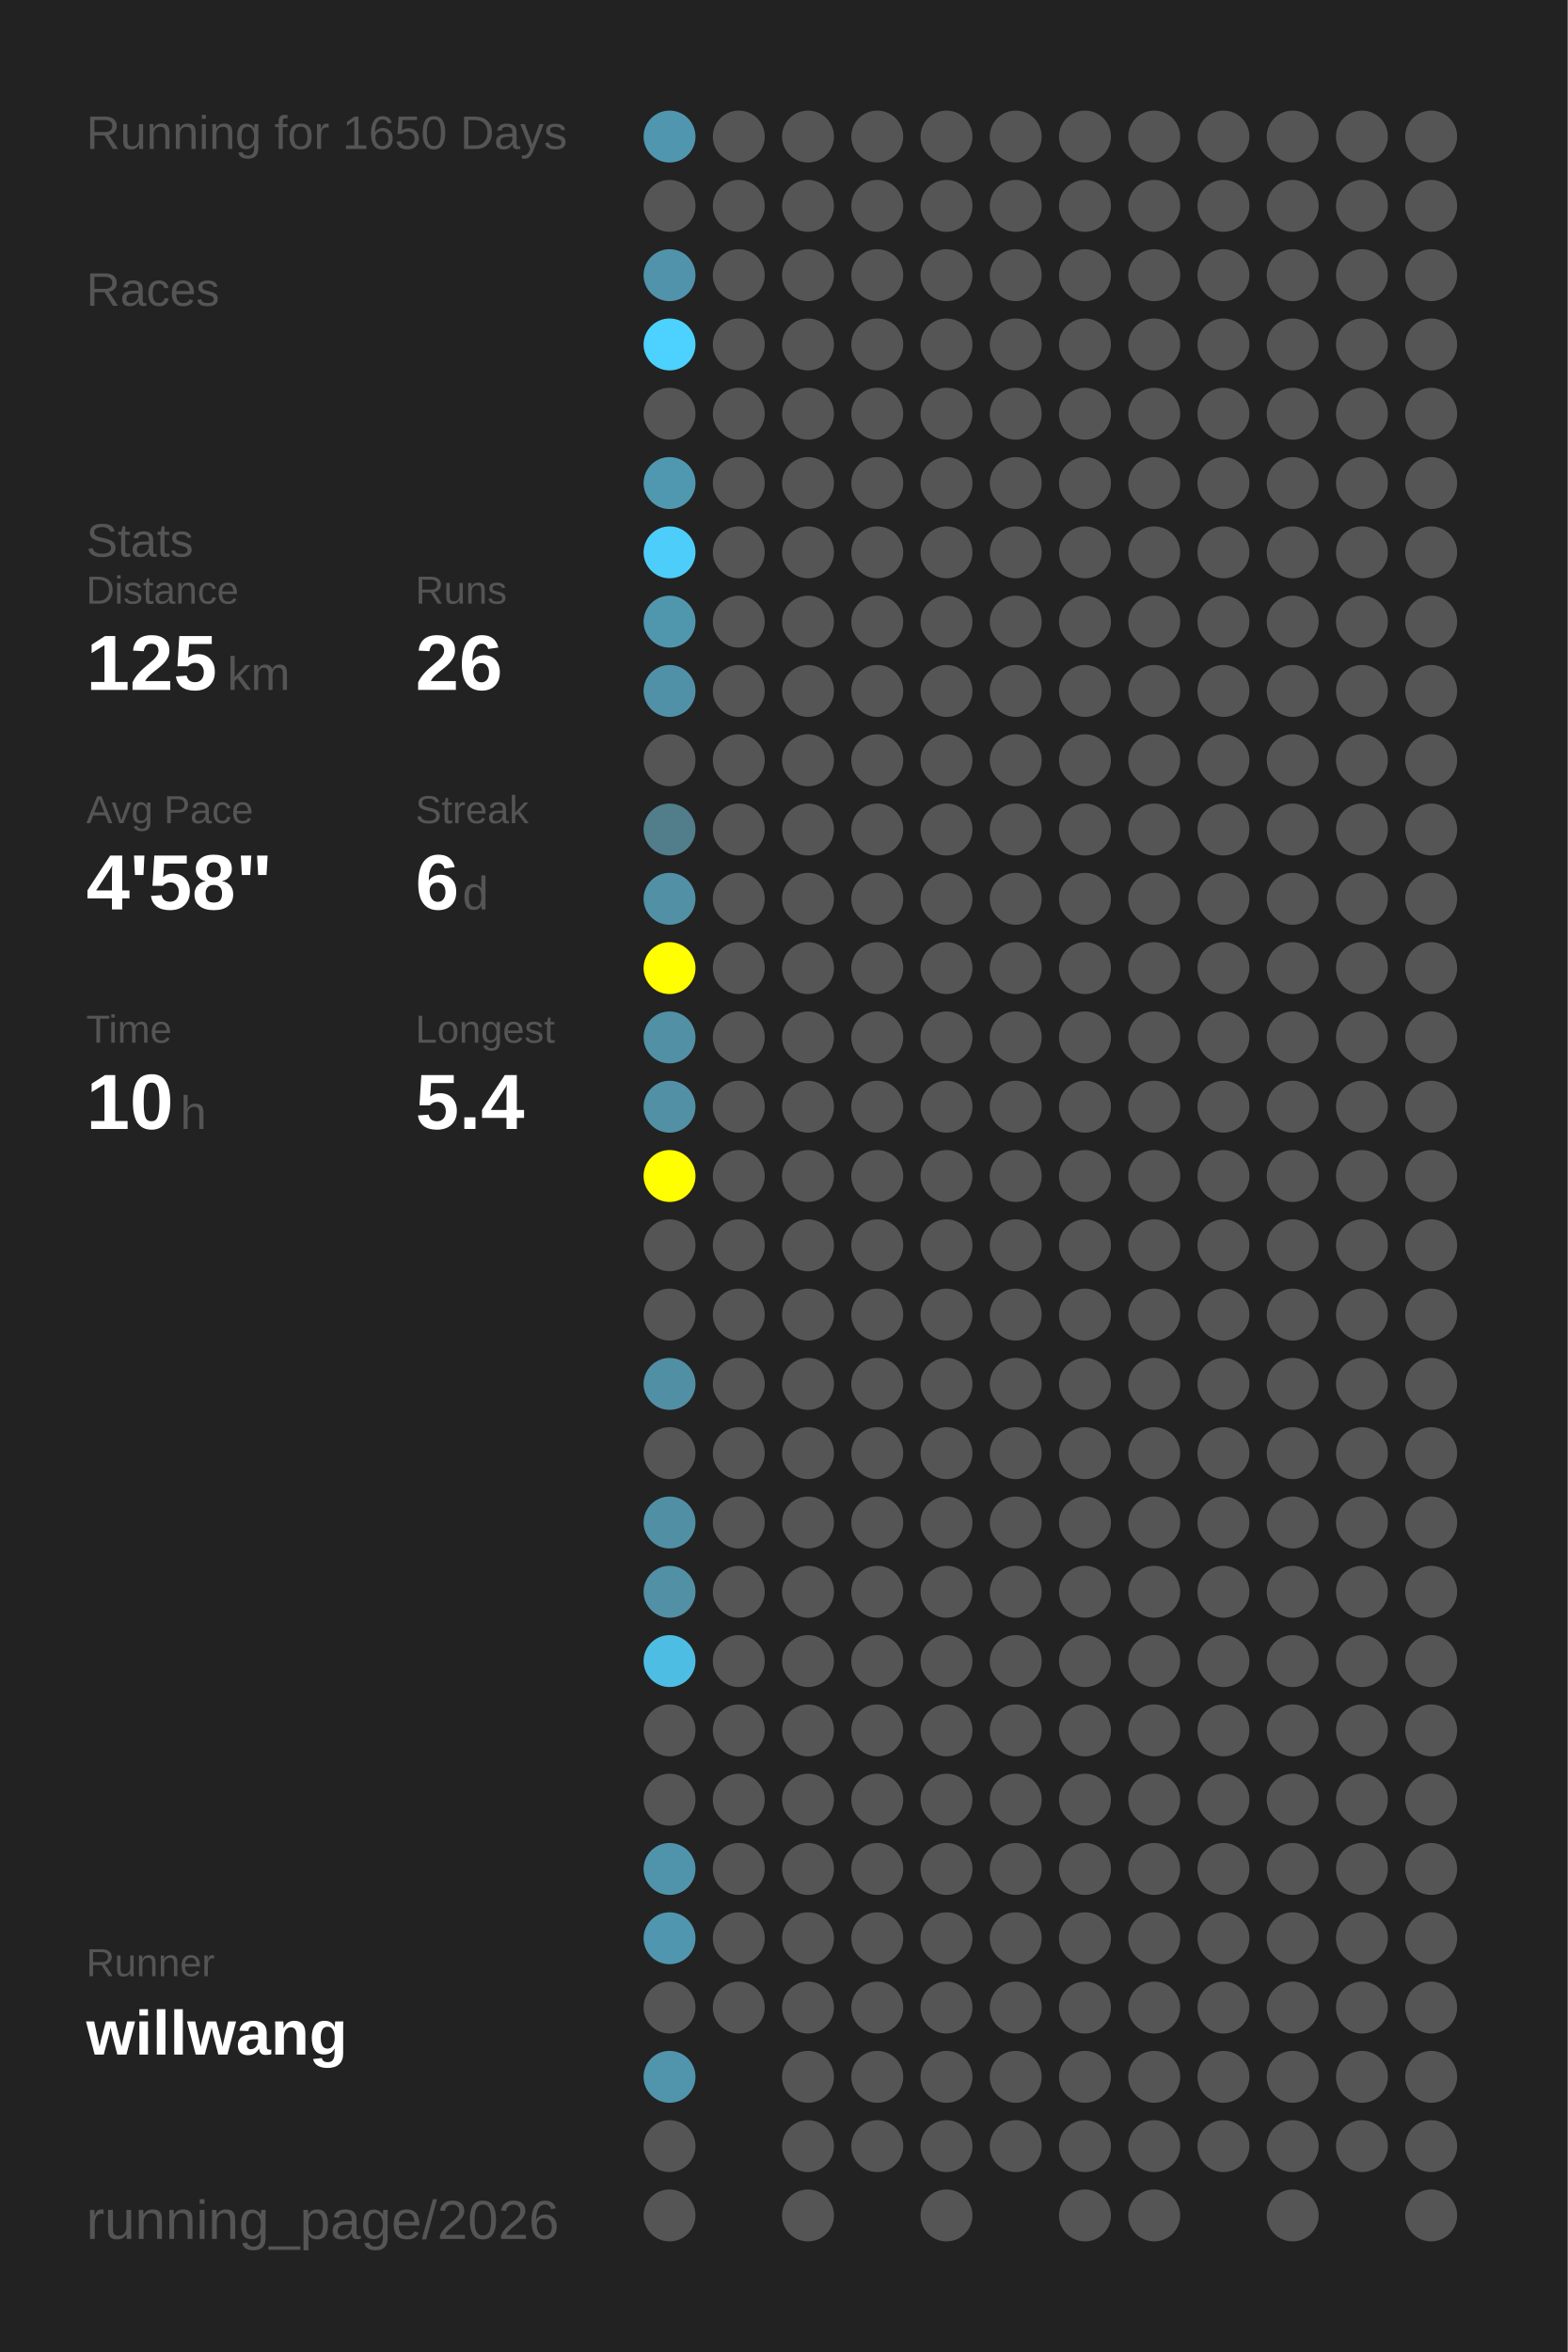
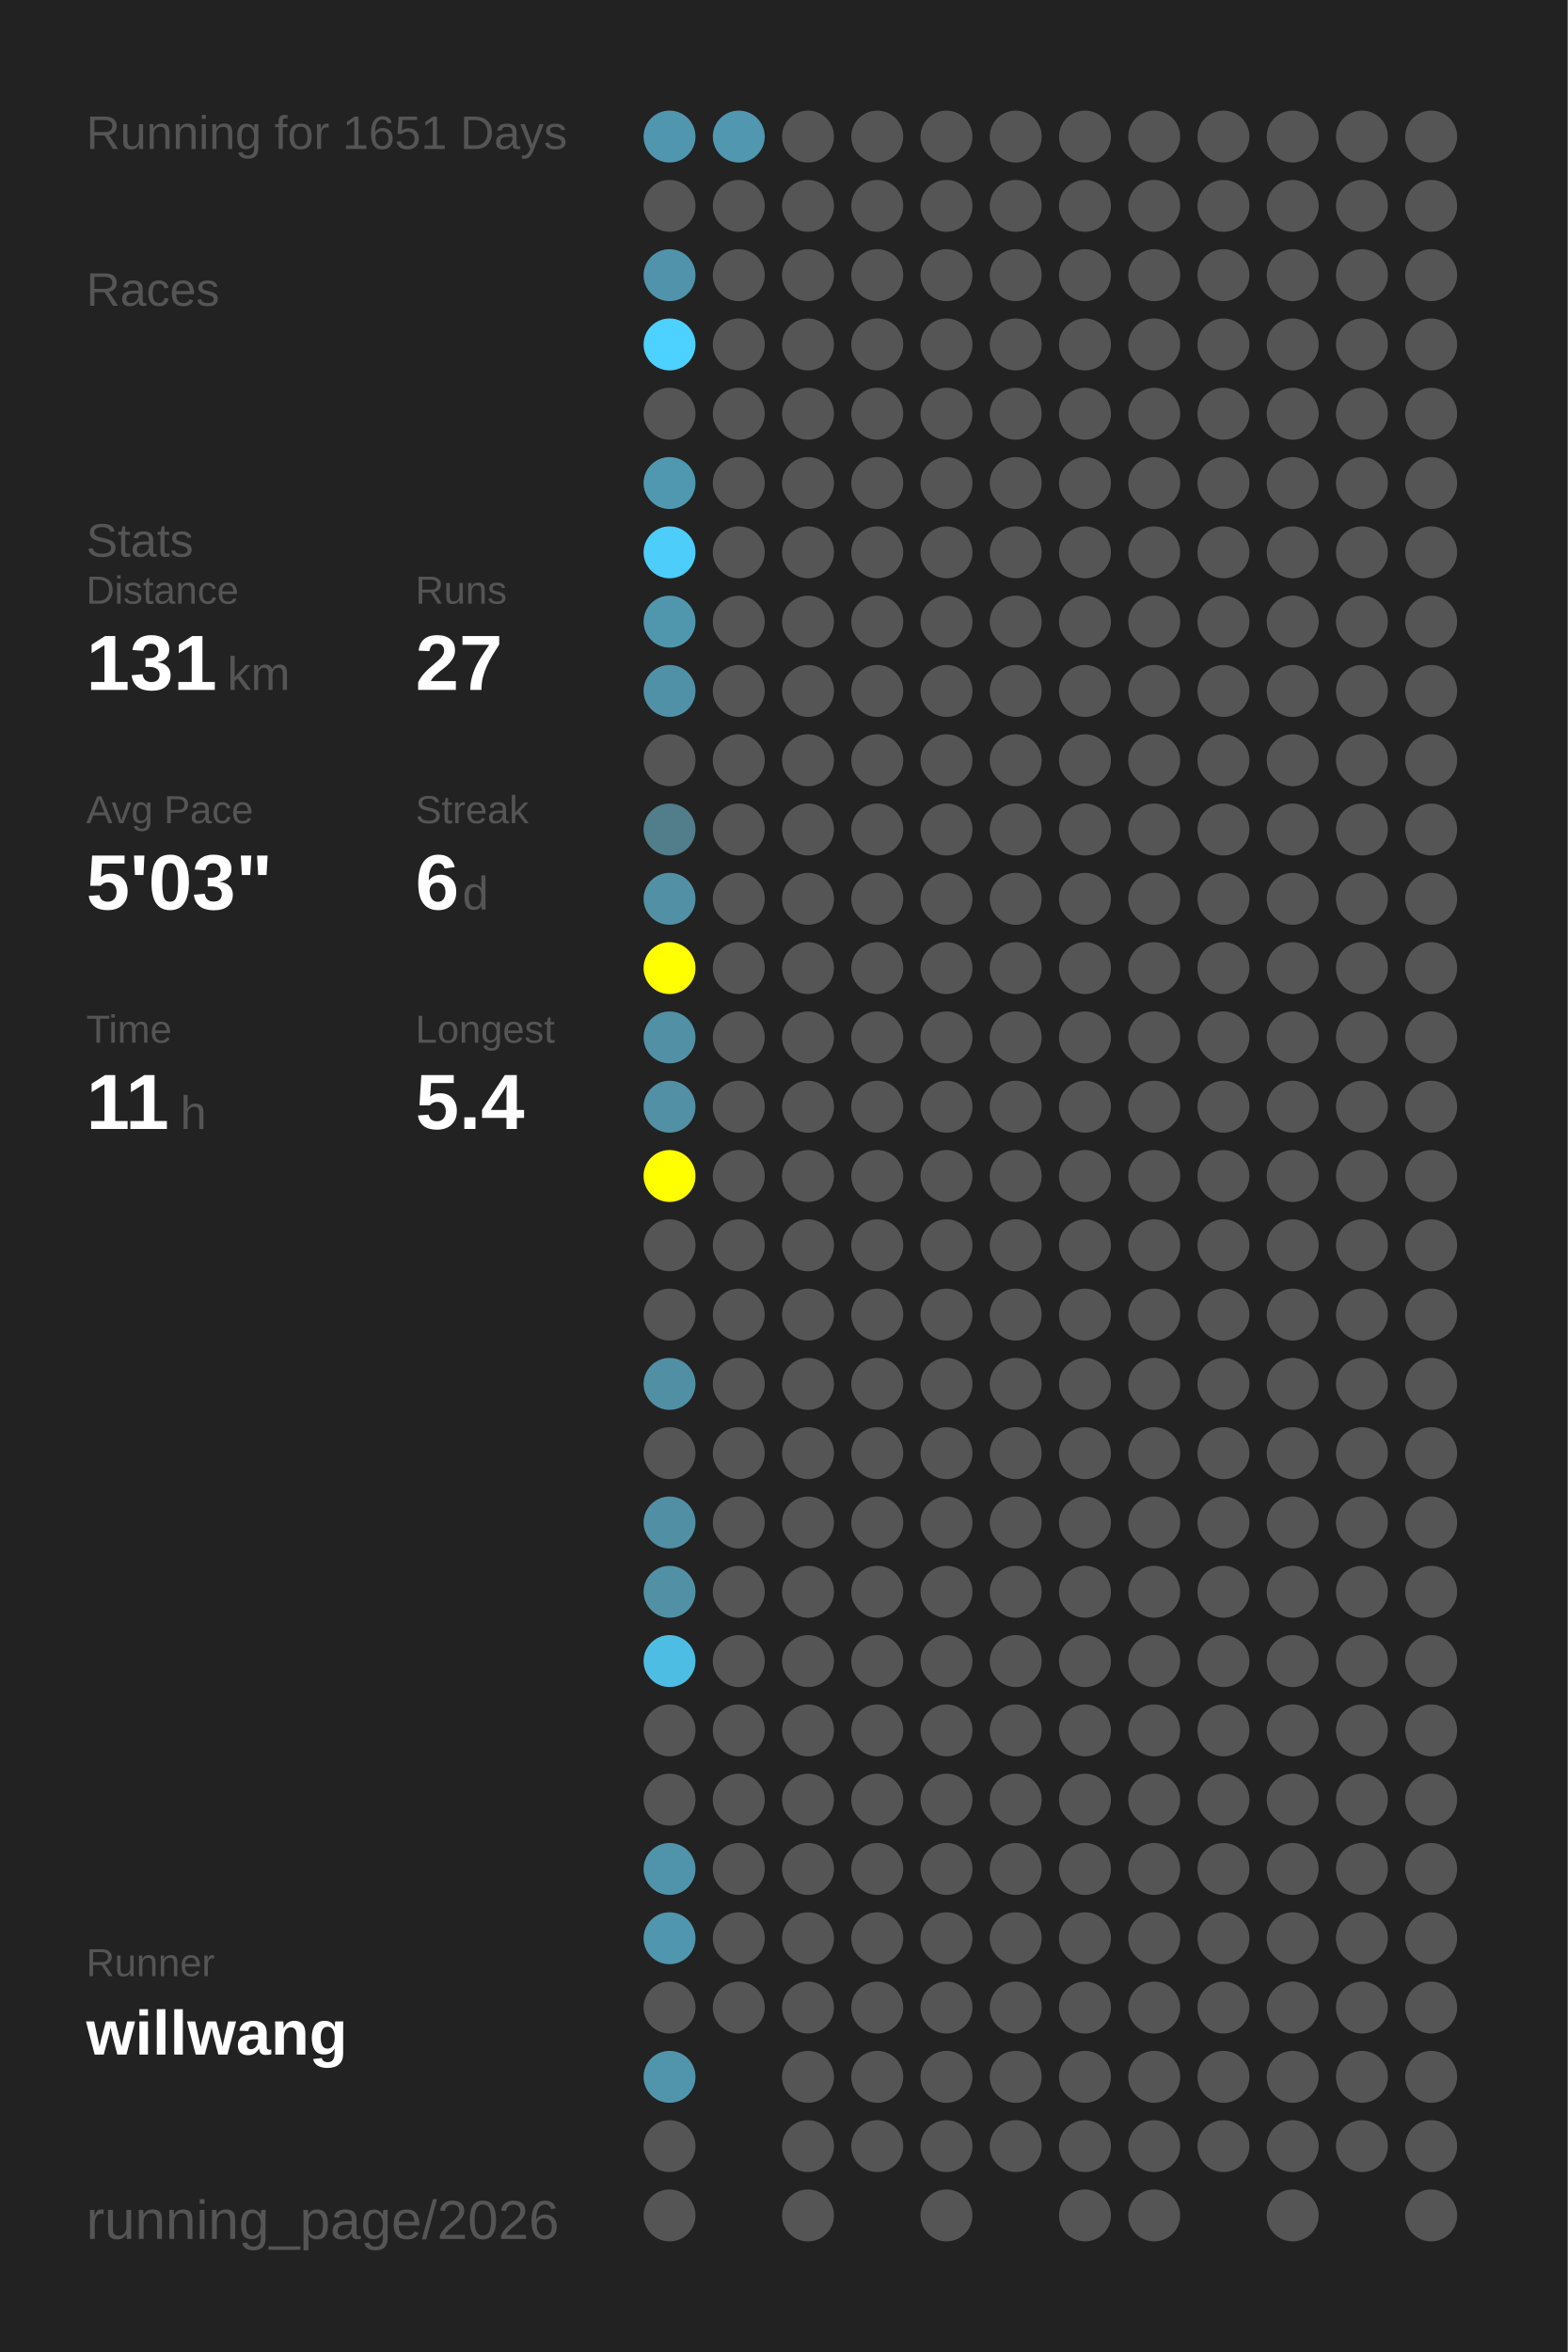
<svg xmlns="http://www.w3.org/2000/svg" baseProfile="full" height="300mm" version="1.1" viewBox="0,0,200,300" width="200mm">
  <defs />
  <rect fill="#222222" height="300" width="200" x="0" y="0" />
-   <text fill="#555555" style="font-size:6px; font-family:Arial;" x="11" y="19">Running for 1650 Days</text>
+   <text fill="#555555" style="font-size:6px; font-family:Arial;" x="11" y="19">Running for 1651 Days</text>
  <text fill="#555555" style="font-size:6px; font-family:Arial;" x="11" y="39">Races</text>
  <text fill="#555555" style="font-size:6px; font-family:Arial;" x="11" y="71">Stats</text>
  <text fill="#555555" style="font-size:5px; font-family:Arial;" x="11" y="77">Distance</text>
-   <text fill="#FFFFFF" style="font-size:10px; font-family:Arial; font-weight:bold;" x="11" y="88">125</text>
+   <text fill="#FFFFFF" style="font-size:10px; font-family:Arial; font-weight:bold;" x="11" y="88">131</text>
  <text fill="#555555" style="font-size:6px; font-family:Arial;" x="29" y="88">km</text>
  <text fill="#555555" style="font-size:5px; font-family:Arial;" x="53" y="77">Runs</text>
-   <text fill="#FFFFFF" style="font-size:10px; font-family:Arial; font-weight:bold;" x="53" y="88">26</text>
+   <text fill="#FFFFFF" style="font-size:10px; font-family:Arial; font-weight:bold;" x="53" y="88">27</text>
  <text fill="#555555" style="font-size:5px; font-family:Arial;" x="11" y="105">Avg Pace</text>
-   <text fill="#FFFFFF" style="font-size:10px; font-family:Arial; font-weight:bold;" x="11" y="116">4'58"</text>
+   <text fill="#FFFFFF" style="font-size:10px; font-family:Arial; font-weight:bold;" x="11" y="116">5'03"</text>
  <text fill="#555555" style="font-size:5px; font-family:Arial;" x="53" y="105">Streak</text>
  <text fill="#FFFFFF" style="font-size:10px; font-family:Arial; font-weight:bold;" x="53" y="116">6</text>
  <text fill="#555555" style="font-size:6px; font-family:Arial;" x="59" y="116">d</text>
  <text fill="#555555" style="font-size:5px; font-family:Arial;" x="11" y="133">Time</text>
-   <text fill="#FFFFFF" style="font-size:10px; font-family:Arial; font-weight:bold;" x="11" y="144">10</text>
+   <text fill="#FFFFFF" style="font-size:10px; font-family:Arial; font-weight:bold;" x="11" y="144">11</text>
  <text fill="#555555" style="font-size:6px; font-family:Arial;" x="23" y="144">h</text>
  <text fill="#555555" style="font-size:5px; font-family:Arial;" x="53" y="133">Longest</text>
  <text fill="#FFFFFF" style="font-size:10px; font-family:Arial; font-weight:bold;" x="53" y="144">5.4</text>
  <text fill="#555555" style="font-size:5px; font-family:Arial;" x="11" y="252.065">Runner</text>
  <text fill="#FFFFFF" style="font-size:8px; font-family:Arial; font-weight:bold;" x="11" y="262.065">willwang</text>
  <text fill="#555555" style="font-size:7px; font-family:Arial;" x="11" y="285.581">running_page/2026</text>
  <circle cx="85.417" cy="17.419" fill="#5096ae" r="3.312" />
  <circle cx="85.417" cy="26.258" fill="#555555" r="3.312" />
  <circle cx="85.417" cy="35.097" fill="#5093aa" r="3.312" />
  <circle cx="85.417" cy="43.935" fill="#4dd1fe" r="3.312" />
  <circle cx="85.417" cy="52.774" fill="#555555" r="3.312" />
  <circle cx="85.417" cy="61.613" fill="#5098b0" r="3.312" />
  <circle cx="85.417" cy="70.452" fill="#4dcefa" r="3.312" />
  <circle cx="85.417" cy="79.29" fill="#5097ae" r="3.312" />
  <circle cx="85.417" cy="88.129" fill="#5191a7" r="3.312" />
  <circle cx="85.417" cy="96.968" fill="#555555" r="3.312" />
  <circle cx="85.417" cy="105.806" fill="#527d8b" r="3.312" />
  <circle cx="85.417" cy="114.645" fill="#5190a5" r="3.312" />
  <circle cx="85.417" cy="123.484" fill="#FFFF00" r="3.312" />
  <circle cx="85.417" cy="132.323" fill="#5190a5" r="3.312" />
  <circle cx="85.417" cy="141.161" fill="#5190a5" r="3.312" />
  <circle cx="85.417" cy="150" fill="#FFFF00" r="3.312" />
  <circle cx="85.417" cy="158.839" fill="#555555" r="3.312" />
  <circle cx="85.417" cy="167.677" fill="#555555" r="3.312" />
  <circle cx="85.417" cy="176.516" fill="#518fa4" r="3.312" />
  <circle cx="85.417" cy="185.355" fill="#555555" r="3.312" />
  <circle cx="85.417" cy="194.194" fill="#518fa4" r="3.312" />
  <circle cx="85.417" cy="203.032" fill="#5190a5" r="3.312" />
  <circle cx="85.417" cy="211.871" fill="#4ebde3" r="3.312" />
  <circle cx="85.417" cy="220.71" fill="#555555" r="3.312" />
  <circle cx="85.417" cy="229.548" fill="#555555" r="3.312" />
  <circle cx="85.417" cy="238.387" fill="#5094ab" r="3.312" />
  <circle cx="85.417" cy="247.226" fill="#5096ae" r="3.312" />
  <circle cx="85.417" cy="256.065" fill="#555555" r="3.312" />
  <circle cx="85.417" cy="264.903" fill="#5095ac" r="3.312" />
  <circle cx="85.417" cy="273.742" fill="#555555" r="3.312" />
  <circle cx="85.417" cy="282.581" fill="#555555" r="3.312" />
-   <circle cx="94.25" cy="17.419" fill="#555555" r="3.312" />
+   <circle cx="94.25" cy="17.419" fill="#5097af" r="3.312" />
  <circle cx="94.25" cy="26.258" fill="#555555" r="3.312" />
  <circle cx="94.25" cy="35.097" fill="#555555" r="3.312" />
  <circle cx="94.25" cy="43.935" fill="#555555" r="3.312" />
  <circle cx="94.25" cy="52.774" fill="#555555" r="3.312" />
  <circle cx="94.25" cy="61.613" fill="#555555" r="3.312" />
  <circle cx="94.25" cy="70.452" fill="#555555" r="3.312" />
  <circle cx="94.25" cy="79.29" fill="#555555" r="3.312" />
  <circle cx="94.25" cy="88.129" fill="#555555" r="3.312" />
  <circle cx="94.25" cy="96.968" fill="#555555" r="3.312" />
  <circle cx="94.25" cy="105.806" fill="#555555" r="3.312" />
  <circle cx="94.25" cy="114.645" fill="#555555" r="3.312" />
  <circle cx="94.25" cy="123.484" fill="#555555" r="3.312" />
  <circle cx="94.25" cy="132.323" fill="#555555" r="3.312" />
  <circle cx="94.25" cy="141.161" fill="#555555" r="3.312" />
  <circle cx="94.25" cy="150" fill="#555555" r="3.312" />
  <circle cx="94.25" cy="158.839" fill="#555555" r="3.312" />
  <circle cx="94.25" cy="167.677" fill="#555555" r="3.312" />
  <circle cx="94.25" cy="176.516" fill="#555555" r="3.312" />
  <circle cx="94.25" cy="185.355" fill="#555555" r="3.312" />
  <circle cx="94.25" cy="194.194" fill="#555555" r="3.312" />
  <circle cx="94.25" cy="203.032" fill="#555555" r="3.312" />
  <circle cx="94.25" cy="211.871" fill="#555555" r="3.312" />
  <circle cx="94.25" cy="220.71" fill="#555555" r="3.312" />
  <circle cx="94.25" cy="229.548" fill="#555555" r="3.312" />
  <circle cx="94.25" cy="238.387" fill="#555555" r="3.312" />
  <circle cx="94.25" cy="247.226" fill="#555555" r="3.312" />
  <circle cx="94.25" cy="256.065" fill="#555555" r="3.312" />
  <circle cx="103.083" cy="17.419" fill="#555555" r="3.312" />
  <circle cx="103.083" cy="26.258" fill="#555555" r="3.312" />
  <circle cx="103.083" cy="35.097" fill="#555555" r="3.312" />
  <circle cx="103.083" cy="43.935" fill="#555555" r="3.312" />
  <circle cx="103.083" cy="52.774" fill="#555555" r="3.312" />
  <circle cx="103.083" cy="61.613" fill="#555555" r="3.312" />
  <circle cx="103.083" cy="70.452" fill="#555555" r="3.312" />
  <circle cx="103.083" cy="79.29" fill="#555555" r="3.312" />
  <circle cx="103.083" cy="88.129" fill="#555555" r="3.312" />
  <circle cx="103.083" cy="96.968" fill="#555555" r="3.312" />
  <circle cx="103.083" cy="105.806" fill="#555555" r="3.312" />
  <circle cx="103.083" cy="114.645" fill="#555555" r="3.312" />
  <circle cx="103.083" cy="123.484" fill="#555555" r="3.312" />
  <circle cx="103.083" cy="132.323" fill="#555555" r="3.312" />
  <circle cx="103.083" cy="141.161" fill="#555555" r="3.312" />
  <circle cx="103.083" cy="150" fill="#555555" r="3.312" />
  <circle cx="103.083" cy="158.839" fill="#555555" r="3.312" />
  <circle cx="103.083" cy="167.677" fill="#555555" r="3.312" />
  <circle cx="103.083" cy="176.516" fill="#555555" r="3.312" />
  <circle cx="103.083" cy="185.355" fill="#555555" r="3.312" />
  <circle cx="103.083" cy="194.194" fill="#555555" r="3.312" />
  <circle cx="103.083" cy="203.032" fill="#555555" r="3.312" />
  <circle cx="103.083" cy="211.871" fill="#555555" r="3.312" />
  <circle cx="103.083" cy="220.71" fill="#555555" r="3.312" />
  <circle cx="103.083" cy="229.548" fill="#555555" r="3.312" />
  <circle cx="103.083" cy="238.387" fill="#555555" r="3.312" />
  <circle cx="103.083" cy="247.226" fill="#555555" r="3.312" />
  <circle cx="103.083" cy="256.065" fill="#555555" r="3.312" />
  <circle cx="103.083" cy="264.903" fill="#555555" r="3.312" />
  <circle cx="103.083" cy="273.742" fill="#555555" r="3.312" />
  <circle cx="103.083" cy="282.581" fill="#555555" r="3.312" />
  <circle cx="111.917" cy="17.419" fill="#555555" r="3.312" />
  <circle cx="111.917" cy="26.258" fill="#555555" r="3.312" />
  <circle cx="111.917" cy="35.097" fill="#555555" r="3.312" />
  <circle cx="111.917" cy="43.935" fill="#555555" r="3.312" />
  <circle cx="111.917" cy="52.774" fill="#555555" r="3.312" />
  <circle cx="111.917" cy="61.613" fill="#555555" r="3.312" />
  <circle cx="111.917" cy="70.452" fill="#555555" r="3.312" />
  <circle cx="111.917" cy="79.29" fill="#555555" r="3.312" />
  <circle cx="111.917" cy="88.129" fill="#555555" r="3.312" />
  <circle cx="111.917" cy="96.968" fill="#555555" r="3.312" />
  <circle cx="111.917" cy="105.806" fill="#555555" r="3.312" />
  <circle cx="111.917" cy="114.645" fill="#555555" r="3.312" />
  <circle cx="111.917" cy="123.484" fill="#555555" r="3.312" />
  <circle cx="111.917" cy="132.323" fill="#555555" r="3.312" />
  <circle cx="111.917" cy="141.161" fill="#555555" r="3.312" />
  <circle cx="111.917" cy="150" fill="#555555" r="3.312" />
  <circle cx="111.917" cy="158.839" fill="#555555" r="3.312" />
  <circle cx="111.917" cy="167.677" fill="#555555" r="3.312" />
  <circle cx="111.917" cy="176.516" fill="#555555" r="3.312" />
  <circle cx="111.917" cy="185.355" fill="#555555" r="3.312" />
  <circle cx="111.917" cy="194.194" fill="#555555" r="3.312" />
  <circle cx="111.917" cy="203.032" fill="#555555" r="3.312" />
  <circle cx="111.917" cy="211.871" fill="#555555" r="3.312" />
  <circle cx="111.917" cy="220.71" fill="#555555" r="3.312" />
  <circle cx="111.917" cy="229.548" fill="#555555" r="3.312" />
  <circle cx="111.917" cy="238.387" fill="#555555" r="3.312" />
  <circle cx="111.917" cy="247.226" fill="#555555" r="3.312" />
  <circle cx="111.917" cy="256.065" fill="#555555" r="3.312" />
  <circle cx="111.917" cy="264.903" fill="#555555" r="3.312" />
  <circle cx="111.917" cy="273.742" fill="#555555" r="3.312" />
  <circle cx="120.75" cy="17.419" fill="#555555" r="3.312" />
  <circle cx="120.75" cy="26.258" fill="#555555" r="3.312" />
  <circle cx="120.75" cy="35.097" fill="#555555" r="3.312" />
  <circle cx="120.75" cy="43.935" fill="#555555" r="3.312" />
  <circle cx="120.75" cy="52.774" fill="#555555" r="3.312" />
  <circle cx="120.75" cy="61.613" fill="#555555" r="3.312" />
  <circle cx="120.75" cy="70.452" fill="#555555" r="3.312" />
  <circle cx="120.75" cy="79.29" fill="#555555" r="3.312" />
  <circle cx="120.75" cy="88.129" fill="#555555" r="3.312" />
  <circle cx="120.75" cy="96.968" fill="#555555" r="3.312" />
  <circle cx="120.75" cy="105.806" fill="#555555" r="3.312" />
  <circle cx="120.75" cy="114.645" fill="#555555" r="3.312" />
  <circle cx="120.75" cy="123.484" fill="#555555" r="3.312" />
  <circle cx="120.75" cy="132.323" fill="#555555" r="3.312" />
  <circle cx="120.75" cy="141.161" fill="#555555" r="3.312" />
  <circle cx="120.75" cy="150" fill="#555555" r="3.312" />
  <circle cx="120.75" cy="158.839" fill="#555555" r="3.312" />
  <circle cx="120.75" cy="167.677" fill="#555555" r="3.312" />
  <circle cx="120.75" cy="176.516" fill="#555555" r="3.312" />
  <circle cx="120.75" cy="185.355" fill="#555555" r="3.312" />
  <circle cx="120.75" cy="194.194" fill="#555555" r="3.312" />
  <circle cx="120.75" cy="203.032" fill="#555555" r="3.312" />
  <circle cx="120.75" cy="211.871" fill="#555555" r="3.312" />
  <circle cx="120.75" cy="220.71" fill="#555555" r="3.312" />
  <circle cx="120.75" cy="229.548" fill="#555555" r="3.312" />
  <circle cx="120.75" cy="238.387" fill="#555555" r="3.312" />
  <circle cx="120.75" cy="247.226" fill="#555555" r="3.312" />
  <circle cx="120.75" cy="256.065" fill="#555555" r="3.312" />
  <circle cx="120.75" cy="264.903" fill="#555555" r="3.312" />
  <circle cx="120.75" cy="273.742" fill="#555555" r="3.312" />
  <circle cx="120.75" cy="282.581" fill="#555555" r="3.312" />
  <circle cx="129.583" cy="17.419" fill="#555555" r="3.312" />
  <circle cx="129.583" cy="26.258" fill="#555555" r="3.312" />
  <circle cx="129.583" cy="35.097" fill="#555555" r="3.312" />
  <circle cx="129.583" cy="43.935" fill="#555555" r="3.312" />
  <circle cx="129.583" cy="52.774" fill="#555555" r="3.312" />
  <circle cx="129.583" cy="61.613" fill="#555555" r="3.312" />
  <circle cx="129.583" cy="70.452" fill="#555555" r="3.312" />
  <circle cx="129.583" cy="79.29" fill="#555555" r="3.312" />
  <circle cx="129.583" cy="88.129" fill="#555555" r="3.312" />
  <circle cx="129.583" cy="96.968" fill="#555555" r="3.312" />
  <circle cx="129.583" cy="105.806" fill="#555555" r="3.312" />
  <circle cx="129.583" cy="114.645" fill="#555555" r="3.312" />
  <circle cx="129.583" cy="123.484" fill="#555555" r="3.312" />
  <circle cx="129.583" cy="132.323" fill="#555555" r="3.312" />
  <circle cx="129.583" cy="141.161" fill="#555555" r="3.312" />
  <circle cx="129.583" cy="150" fill="#555555" r="3.312" />
  <circle cx="129.583" cy="158.839" fill="#555555" r="3.312" />
  <circle cx="129.583" cy="167.677" fill="#555555" r="3.312" />
  <circle cx="129.583" cy="176.516" fill="#555555" r="3.312" />
  <circle cx="129.583" cy="185.355" fill="#555555" r="3.312" />
  <circle cx="129.583" cy="194.194" fill="#555555" r="3.312" />
  <circle cx="129.583" cy="203.032" fill="#555555" r="3.312" />
  <circle cx="129.583" cy="211.871" fill="#555555" r="3.312" />
  <circle cx="129.583" cy="220.71" fill="#555555" r="3.312" />
  <circle cx="129.583" cy="229.548" fill="#555555" r="3.312" />
  <circle cx="129.583" cy="238.387" fill="#555555" r="3.312" />
  <circle cx="129.583" cy="247.226" fill="#555555" r="3.312" />
  <circle cx="129.583" cy="256.065" fill="#555555" r="3.312" />
  <circle cx="129.583" cy="264.903" fill="#555555" r="3.312" />
  <circle cx="129.583" cy="273.742" fill="#555555" r="3.312" />
  <circle cx="138.417" cy="17.419" fill="#555555" r="3.312" />
  <circle cx="138.417" cy="26.258" fill="#555555" r="3.312" />
  <circle cx="138.417" cy="35.097" fill="#555555" r="3.312" />
  <circle cx="138.417" cy="43.935" fill="#555555" r="3.312" />
  <circle cx="138.417" cy="52.774" fill="#555555" r="3.312" />
  <circle cx="138.417" cy="61.613" fill="#555555" r="3.312" />
  <circle cx="138.417" cy="70.452" fill="#555555" r="3.312" />
  <circle cx="138.417" cy="79.29" fill="#555555" r="3.312" />
  <circle cx="138.417" cy="88.129" fill="#555555" r="3.312" />
  <circle cx="138.417" cy="96.968" fill="#555555" r="3.312" />
  <circle cx="138.417" cy="105.806" fill="#555555" r="3.312" />
  <circle cx="138.417" cy="114.645" fill="#555555" r="3.312" />
  <circle cx="138.417" cy="123.484" fill="#555555" r="3.312" />
  <circle cx="138.417" cy="132.323" fill="#555555" r="3.312" />
  <circle cx="138.417" cy="141.161" fill="#555555" r="3.312" />
  <circle cx="138.417" cy="150" fill="#555555" r="3.312" />
  <circle cx="138.417" cy="158.839" fill="#555555" r="3.312" />
  <circle cx="138.417" cy="167.677" fill="#555555" r="3.312" />
  <circle cx="138.417" cy="176.516" fill="#555555" r="3.312" />
  <circle cx="138.417" cy="185.355" fill="#555555" r="3.312" />
  <circle cx="138.417" cy="194.194" fill="#555555" r="3.312" />
  <circle cx="138.417" cy="203.032" fill="#555555" r="3.312" />
  <circle cx="138.417" cy="211.871" fill="#555555" r="3.312" />
  <circle cx="138.417" cy="220.71" fill="#555555" r="3.312" />
  <circle cx="138.417" cy="229.548" fill="#555555" r="3.312" />
  <circle cx="138.417" cy="238.387" fill="#555555" r="3.312" />
  <circle cx="138.417" cy="247.226" fill="#555555" r="3.312" />
  <circle cx="138.417" cy="256.065" fill="#555555" r="3.312" />
  <circle cx="138.417" cy="264.903" fill="#555555" r="3.312" />
  <circle cx="138.417" cy="273.742" fill="#555555" r="3.312" />
  <circle cx="138.417" cy="282.581" fill="#555555" r="3.312" />
  <circle cx="147.25" cy="17.419" fill="#555555" r="3.312" />
  <circle cx="147.25" cy="26.258" fill="#555555" r="3.312" />
  <circle cx="147.25" cy="35.097" fill="#555555" r="3.312" />
  <circle cx="147.25" cy="43.935" fill="#555555" r="3.312" />
  <circle cx="147.25" cy="52.774" fill="#555555" r="3.312" />
  <circle cx="147.25" cy="61.613" fill="#555555" r="3.312" />
  <circle cx="147.25" cy="70.452" fill="#555555" r="3.312" />
  <circle cx="147.25" cy="79.29" fill="#555555" r="3.312" />
  <circle cx="147.25" cy="88.129" fill="#555555" r="3.312" />
  <circle cx="147.25" cy="96.968" fill="#555555" r="3.312" />
  <circle cx="147.25" cy="105.806" fill="#555555" r="3.312" />
  <circle cx="147.25" cy="114.645" fill="#555555" r="3.312" />
  <circle cx="147.25" cy="123.484" fill="#555555" r="3.312" />
  <circle cx="147.25" cy="132.323" fill="#555555" r="3.312" />
  <circle cx="147.25" cy="141.161" fill="#555555" r="3.312" />
  <circle cx="147.25" cy="150" fill="#555555" r="3.312" />
  <circle cx="147.25" cy="158.839" fill="#555555" r="3.312" />
  <circle cx="147.25" cy="167.677" fill="#555555" r="3.312" />
  <circle cx="147.25" cy="176.516" fill="#555555" r="3.312" />
  <circle cx="147.25" cy="185.355" fill="#555555" r="3.312" />
  <circle cx="147.25" cy="194.194" fill="#555555" r="3.312" />
  <circle cx="147.25" cy="203.032" fill="#555555" r="3.312" />
  <circle cx="147.25" cy="211.871" fill="#555555" r="3.312" />
  <circle cx="147.25" cy="220.71" fill="#555555" r="3.312" />
  <circle cx="147.25" cy="229.548" fill="#555555" r="3.312" />
  <circle cx="147.25" cy="238.387" fill="#555555" r="3.312" />
  <circle cx="147.25" cy="247.226" fill="#555555" r="3.312" />
  <circle cx="147.25" cy="256.065" fill="#555555" r="3.312" />
  <circle cx="147.25" cy="264.903" fill="#555555" r="3.312" />
  <circle cx="147.25" cy="273.742" fill="#555555" r="3.312" />
  <circle cx="147.25" cy="282.581" fill="#555555" r="3.312" />
  <circle cx="156.083" cy="17.419" fill="#555555" r="3.312" />
  <circle cx="156.083" cy="26.258" fill="#555555" r="3.312" />
  <circle cx="156.083" cy="35.097" fill="#555555" r="3.312" />
  <circle cx="156.083" cy="43.935" fill="#555555" r="3.312" />
  <circle cx="156.083" cy="52.774" fill="#555555" r="3.312" />
  <circle cx="156.083" cy="61.613" fill="#555555" r="3.312" />
  <circle cx="156.083" cy="70.452" fill="#555555" r="3.312" />
  <circle cx="156.083" cy="79.29" fill="#555555" r="3.312" />
  <circle cx="156.083" cy="88.129" fill="#555555" r="3.312" />
  <circle cx="156.083" cy="96.968" fill="#555555" r="3.312" />
  <circle cx="156.083" cy="105.806" fill="#555555" r="3.312" />
  <circle cx="156.083" cy="114.645" fill="#555555" r="3.312" />
  <circle cx="156.083" cy="123.484" fill="#555555" r="3.312" />
  <circle cx="156.083" cy="132.323" fill="#555555" r="3.312" />
  <circle cx="156.083" cy="141.161" fill="#555555" r="3.312" />
  <circle cx="156.083" cy="150" fill="#555555" r="3.312" />
  <circle cx="156.083" cy="158.839" fill="#555555" r="3.312" />
  <circle cx="156.083" cy="167.677" fill="#555555" r="3.312" />
  <circle cx="156.083" cy="176.516" fill="#555555" r="3.312" />
  <circle cx="156.083" cy="185.355" fill="#555555" r="3.312" />
  <circle cx="156.083" cy="194.194" fill="#555555" r="3.312" />
  <circle cx="156.083" cy="203.032" fill="#555555" r="3.312" />
  <circle cx="156.083" cy="211.871" fill="#555555" r="3.312" />
  <circle cx="156.083" cy="220.71" fill="#555555" r="3.312" />
  <circle cx="156.083" cy="229.548" fill="#555555" r="3.312" />
  <circle cx="156.083" cy="238.387" fill="#555555" r="3.312" />
  <circle cx="156.083" cy="247.226" fill="#555555" r="3.312" />
  <circle cx="156.083" cy="256.065" fill="#555555" r="3.312" />
  <circle cx="156.083" cy="264.903" fill="#555555" r="3.312" />
  <circle cx="156.083" cy="273.742" fill="#555555" r="3.312" />
  <circle cx="164.917" cy="17.419" fill="#555555" r="3.312" />
  <circle cx="164.917" cy="26.258" fill="#555555" r="3.312" />
  <circle cx="164.917" cy="35.097" fill="#555555" r="3.312" />
  <circle cx="164.917" cy="43.935" fill="#555555" r="3.312" />
  <circle cx="164.917" cy="52.774" fill="#555555" r="3.312" />
  <circle cx="164.917" cy="61.613" fill="#555555" r="3.312" />
  <circle cx="164.917" cy="70.452" fill="#555555" r="3.312" />
  <circle cx="164.917" cy="79.29" fill="#555555" r="3.312" />
  <circle cx="164.917" cy="88.129" fill="#555555" r="3.312" />
  <circle cx="164.917" cy="96.968" fill="#555555" r="3.312" />
  <circle cx="164.917" cy="105.806" fill="#555555" r="3.312" />
  <circle cx="164.917" cy="114.645" fill="#555555" r="3.312" />
  <circle cx="164.917" cy="123.484" fill="#555555" r="3.312" />
  <circle cx="164.917" cy="132.323" fill="#555555" r="3.312" />
  <circle cx="164.917" cy="141.161" fill="#555555" r="3.312" />
  <circle cx="164.917" cy="150" fill="#555555" r="3.312" />
  <circle cx="164.917" cy="158.839" fill="#555555" r="3.312" />
  <circle cx="164.917" cy="167.677" fill="#555555" r="3.312" />
  <circle cx="164.917" cy="176.516" fill="#555555" r="3.312" />
  <circle cx="164.917" cy="185.355" fill="#555555" r="3.312" />
  <circle cx="164.917" cy="194.194" fill="#555555" r="3.312" />
  <circle cx="164.917" cy="203.032" fill="#555555" r="3.312" />
  <circle cx="164.917" cy="211.871" fill="#555555" r="3.312" />
  <circle cx="164.917" cy="220.71" fill="#555555" r="3.312" />
  <circle cx="164.917" cy="229.548" fill="#555555" r="3.312" />
  <circle cx="164.917" cy="238.387" fill="#555555" r="3.312" />
  <circle cx="164.917" cy="247.226" fill="#555555" r="3.312" />
  <circle cx="164.917" cy="256.065" fill="#555555" r="3.312" />
  <circle cx="164.917" cy="264.903" fill="#555555" r="3.312" />
  <circle cx="164.917" cy="273.742" fill="#555555" r="3.312" />
  <circle cx="164.917" cy="282.581" fill="#555555" r="3.312" />
  <circle cx="173.75" cy="17.419" fill="#555555" r="3.312" />
  <circle cx="173.75" cy="26.258" fill="#555555" r="3.312" />
  <circle cx="173.75" cy="35.097" fill="#555555" r="3.312" />
  <circle cx="173.75" cy="43.935" fill="#555555" r="3.312" />
  <circle cx="173.75" cy="52.774" fill="#555555" r="3.312" />
  <circle cx="173.75" cy="61.613" fill="#555555" r="3.312" />
  <circle cx="173.75" cy="70.452" fill="#555555" r="3.312" />
  <circle cx="173.75" cy="79.29" fill="#555555" r="3.312" />
  <circle cx="173.75" cy="88.129" fill="#555555" r="3.312" />
  <circle cx="173.75" cy="96.968" fill="#555555" r="3.312" />
  <circle cx="173.75" cy="105.806" fill="#555555" r="3.312" />
  <circle cx="173.75" cy="114.645" fill="#555555" r="3.312" />
  <circle cx="173.75" cy="123.484" fill="#555555" r="3.312" />
  <circle cx="173.75" cy="132.323" fill="#555555" r="3.312" />
  <circle cx="173.75" cy="141.161" fill="#555555" r="3.312" />
  <circle cx="173.75" cy="150" fill="#555555" r="3.312" />
  <circle cx="173.75" cy="158.839" fill="#555555" r="3.312" />
  <circle cx="173.75" cy="167.677" fill="#555555" r="3.312" />
  <circle cx="173.75" cy="176.516" fill="#555555" r="3.312" />
  <circle cx="173.75" cy="185.355" fill="#555555" r="3.312" />
  <circle cx="173.75" cy="194.194" fill="#555555" r="3.312" />
  <circle cx="173.75" cy="203.032" fill="#555555" r="3.312" />
  <circle cx="173.75" cy="211.871" fill="#555555" r="3.312" />
  <circle cx="173.75" cy="220.71" fill="#555555" r="3.312" />
  <circle cx="173.75" cy="229.548" fill="#555555" r="3.312" />
  <circle cx="173.75" cy="238.387" fill="#555555" r="3.312" />
  <circle cx="173.75" cy="247.226" fill="#555555" r="3.312" />
  <circle cx="173.75" cy="256.065" fill="#555555" r="3.312" />
  <circle cx="173.75" cy="264.903" fill="#555555" r="3.312" />
  <circle cx="173.75" cy="273.742" fill="#555555" r="3.312" />
  <circle cx="182.583" cy="17.419" fill="#555555" r="3.312" />
  <circle cx="182.583" cy="26.258" fill="#555555" r="3.312" />
  <circle cx="182.583" cy="35.097" fill="#555555" r="3.312" />
  <circle cx="182.583" cy="43.935" fill="#555555" r="3.312" />
  <circle cx="182.583" cy="52.774" fill="#555555" r="3.312" />
  <circle cx="182.583" cy="61.613" fill="#555555" r="3.312" />
  <circle cx="182.583" cy="70.452" fill="#555555" r="3.312" />
  <circle cx="182.583" cy="79.29" fill="#555555" r="3.312" />
  <circle cx="182.583" cy="88.129" fill="#555555" r="3.312" />
  <circle cx="182.583" cy="96.968" fill="#555555" r="3.312" />
  <circle cx="182.583" cy="105.806" fill="#555555" r="3.312" />
  <circle cx="182.583" cy="114.645" fill="#555555" r="3.312" />
  <circle cx="182.583" cy="123.484" fill="#555555" r="3.312" />
  <circle cx="182.583" cy="132.323" fill="#555555" r="3.312" />
  <circle cx="182.583" cy="141.161" fill="#555555" r="3.312" />
  <circle cx="182.583" cy="150" fill="#555555" r="3.312" />
  <circle cx="182.583" cy="158.839" fill="#555555" r="3.312" />
  <circle cx="182.583" cy="167.677" fill="#555555" r="3.312" />
  <circle cx="182.583" cy="176.516" fill="#555555" r="3.312" />
  <circle cx="182.583" cy="185.355" fill="#555555" r="3.312" />
  <circle cx="182.583" cy="194.194" fill="#555555" r="3.312" />
  <circle cx="182.583" cy="203.032" fill="#555555" r="3.312" />
  <circle cx="182.583" cy="211.871" fill="#555555" r="3.312" />
  <circle cx="182.583" cy="220.71" fill="#555555" r="3.312" />
  <circle cx="182.583" cy="229.548" fill="#555555" r="3.312" />
  <circle cx="182.583" cy="238.387" fill="#555555" r="3.312" />
  <circle cx="182.583" cy="247.226" fill="#555555" r="3.312" />
  <circle cx="182.583" cy="256.065" fill="#555555" r="3.312" />
  <circle cx="182.583" cy="264.903" fill="#555555" r="3.312" />
  <circle cx="182.583" cy="273.742" fill="#555555" r="3.312" />
  <circle cx="182.583" cy="282.581" fill="#555555" r="3.312" />
</svg>
